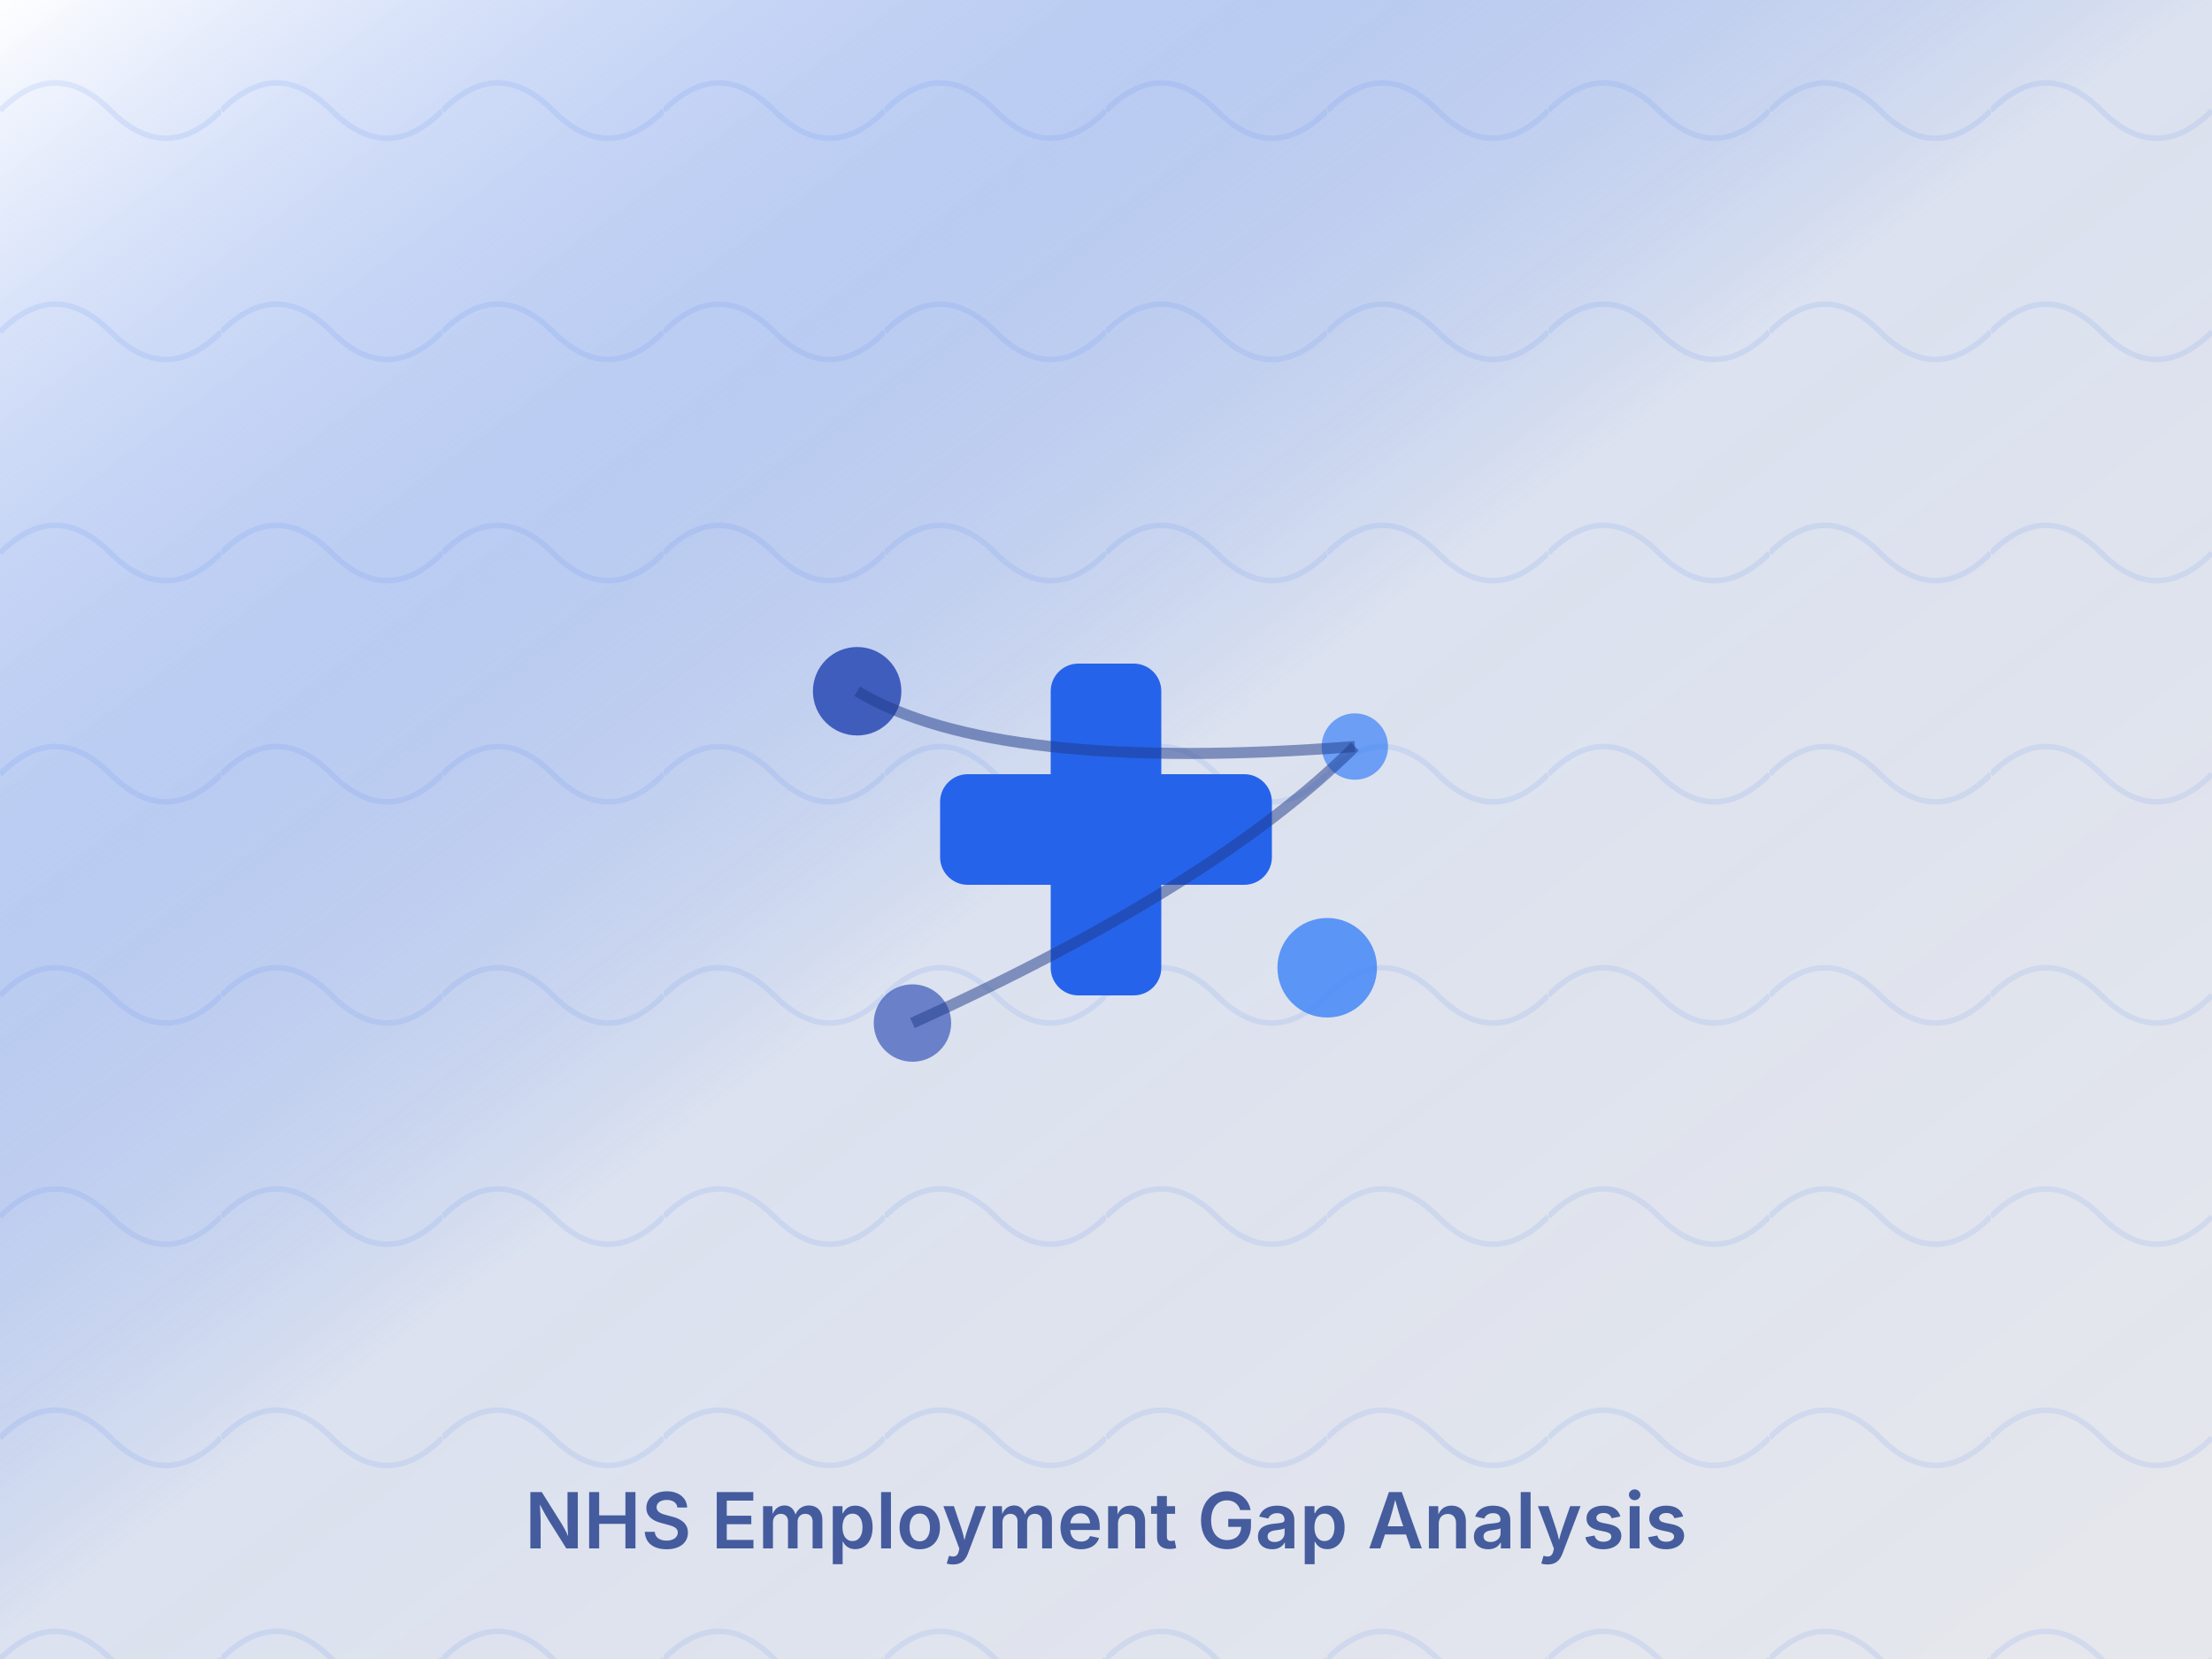
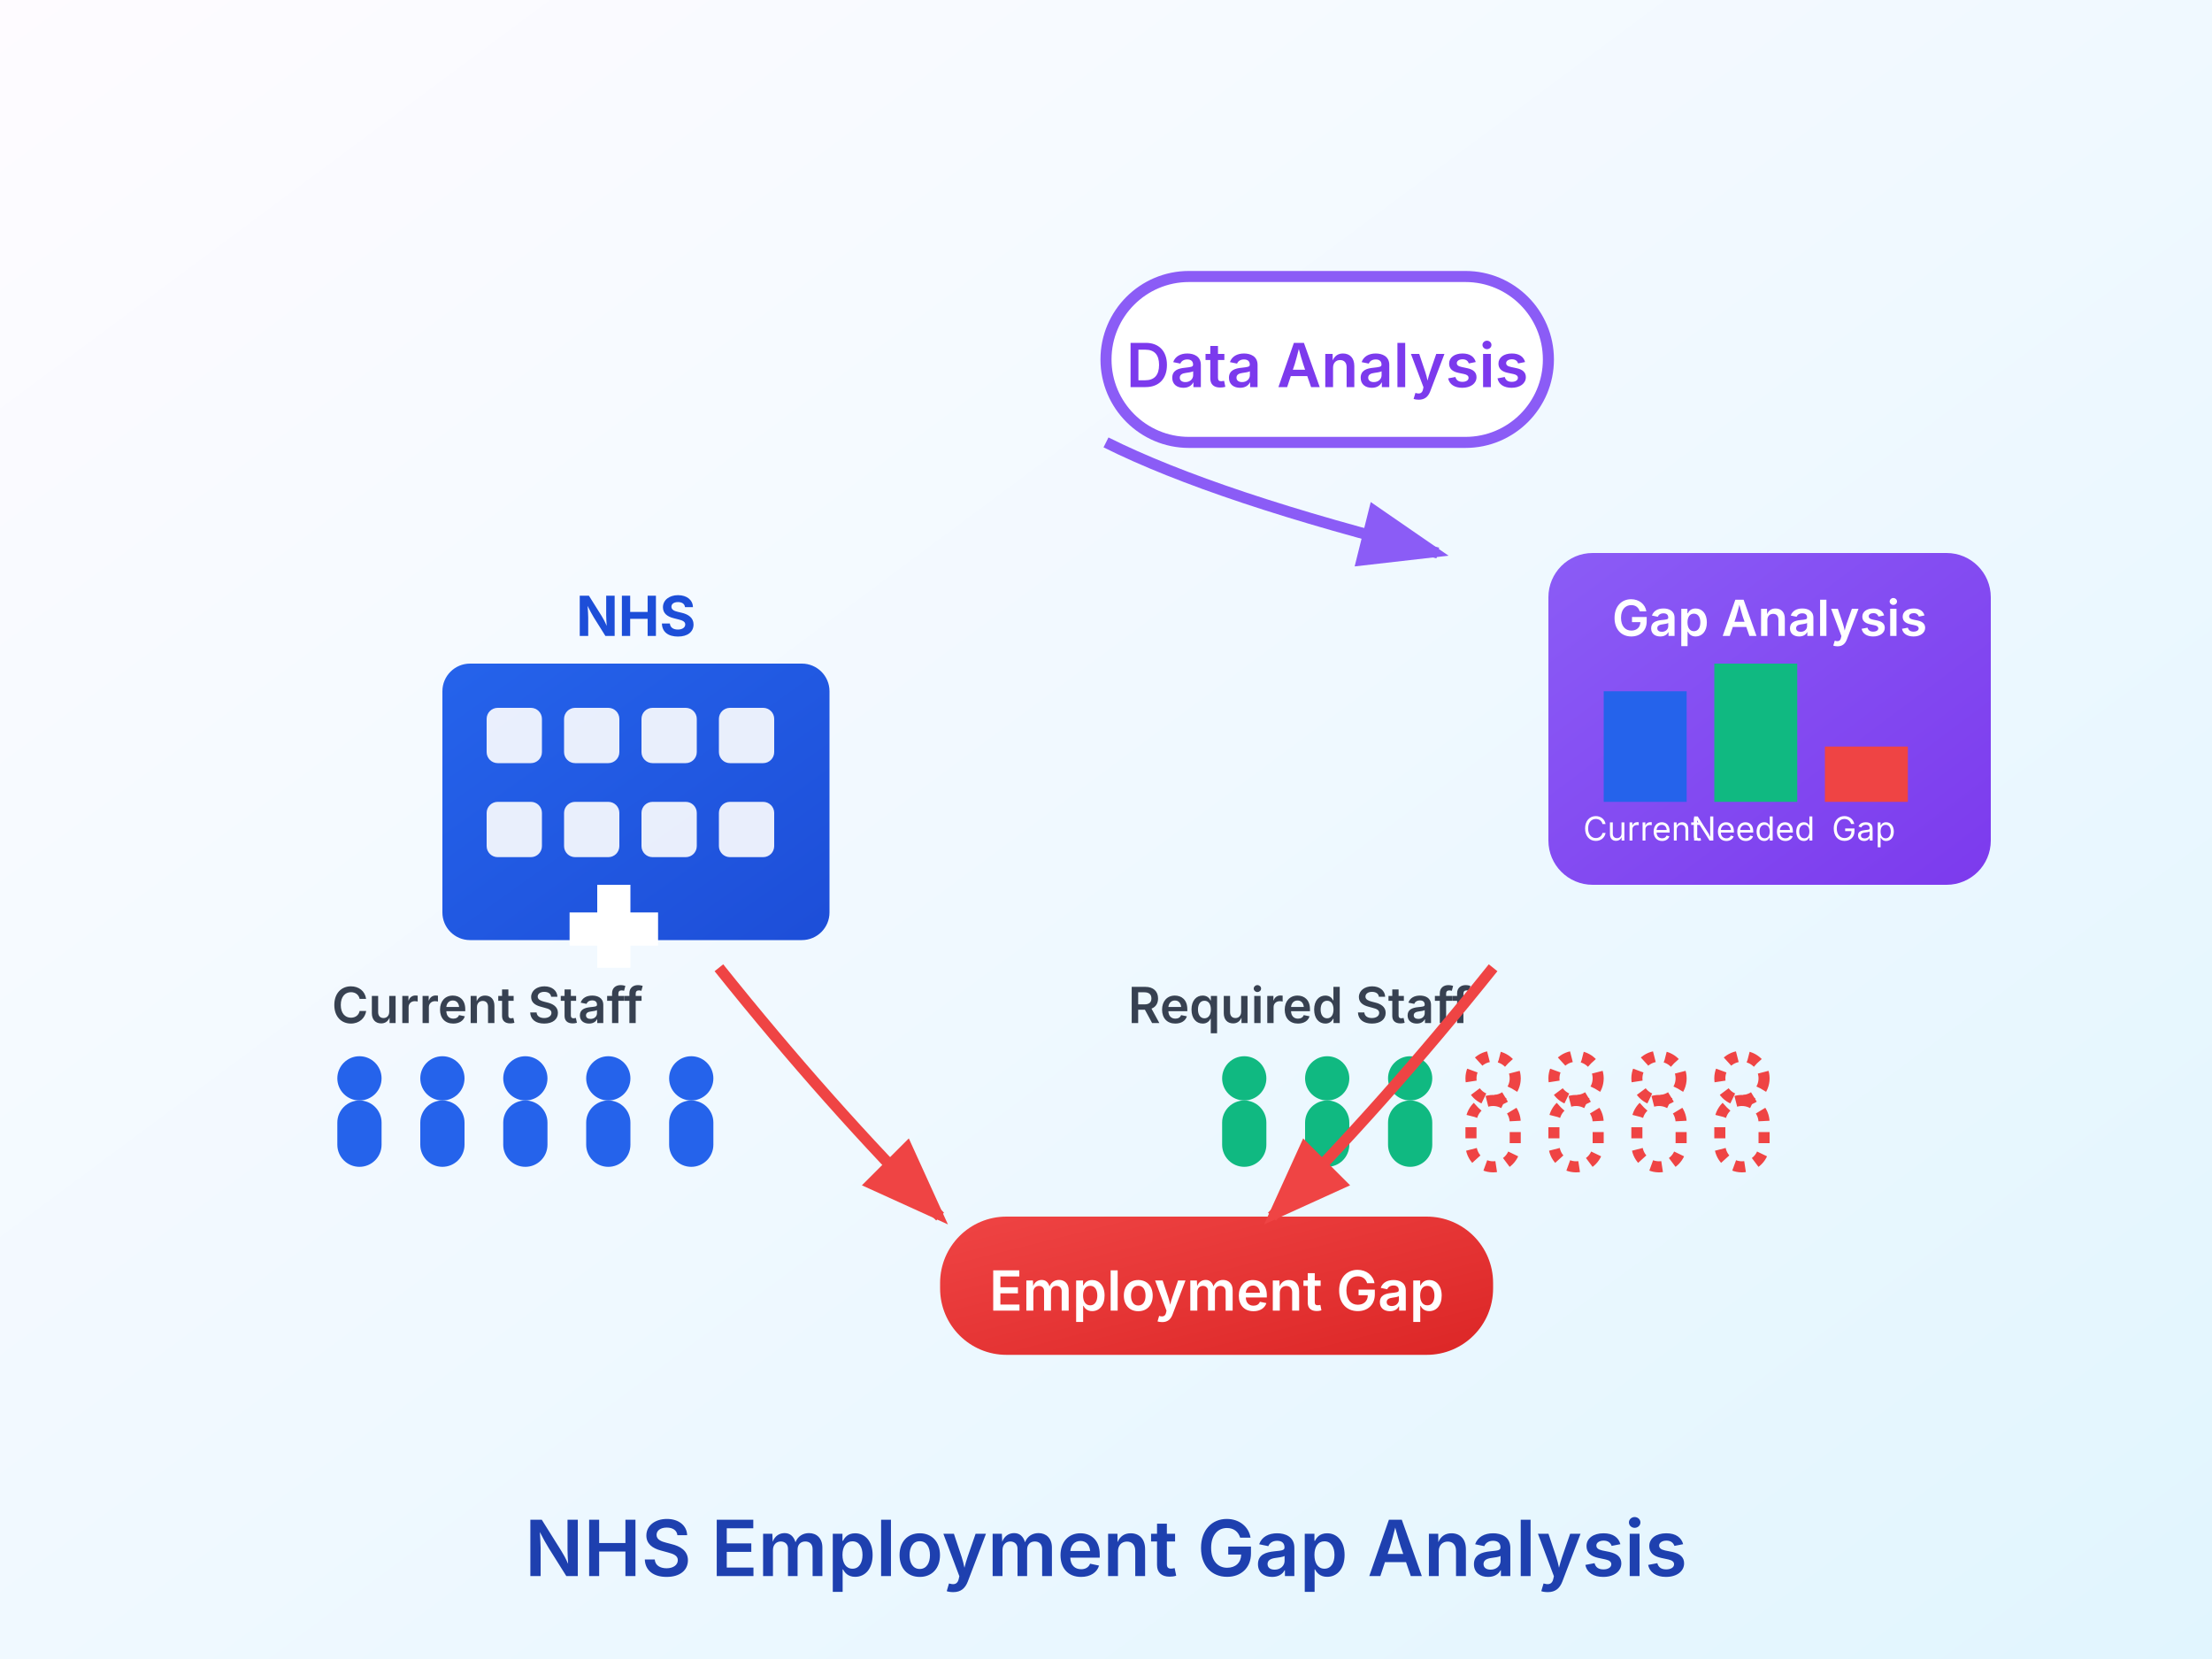
<svg xmlns="http://www.w3.org/2000/svg" width="400" height="300" viewBox="0 0 400 300">
  <defs>
-     <pattern id="waves" x="0" y="0" width="40" height="40" patternUnits="userSpaceOnUse">
-       <path d="M0,20 Q10,10 20,20 Q30,30 40,20" fill="none" stroke="#2563eb" stroke-width="1" opacity="0.1" />
-     </pattern>
-     <linearGradient id="oceanGradient" x1="0%" y1="0%" x2="100%" y2="100%">
-       <stop offset="0%" stop-color="#ffffff" />
-       <stop offset="50%" stop-color="#2563eb" stop-opacity="0.1" />
-       <stop offset="100%" stop-color="#1e40af" stop-opacity="0.05" />
+     <linearGradient id="nhsBg" x1="0%" y1="0%" x2="100%" y2="100%">
+       <stop offset="0%" stop-color="#fefbff" />
+       <stop offset="50%" stop-color="#f0f9ff" />
+       <stop offset="100%" stop-color="#e1f5fe" />
+     </linearGradient>
+     <linearGradient id="nhsGradient" x1="0%" y1="0%" x2="100%" y2="100%">
+       <stop offset="0%" stop-color="#2563eb" />
+       <stop offset="100%" stop-color="#1d4ed8" />
+     </linearGradient>
+     <linearGradient id="gapGradient" x1="0%" y1="0%" x2="100%" y2="100%">
+       <stop offset="0%" stop-color="#ef4444" />
+       <stop offset="100%" stop-color="#dc2626" />
+     </linearGradient>
+     <linearGradient id="analysisGradient" x1="0%" y1="0%" x2="100%" y2="100%">
+       <stop offset="0%" stop-color="#8b5cf6" />
+       <stop offset="100%" stop-color="#7c3aed" />
+     </linearGradient>
+     <linearGradient id="demandGradient" x1="0%" y1="0%" x2="100%" y2="100%">
+       <stop offset="0%" stop-color="#10b981" />
+       <stop offset="100%" stop-color="#059669" />
    </linearGradient>
  </defs>
-   <rect width="400" height="300" fill="url(#oceanGradient)" />
-   <rect width="400" height="300" fill="url(#waves)" />
-   <g transform="translate(200, 150)">
-     <rect x="-30" y="-10" width="60" height="20" fill="#2563eb" rx="5" />
-     <rect x="-10" y="-30" width="20" height="60" fill="#2563eb" rx="5" />
-     <circle cx="-45" cy="-25" r="8" fill="#1e40af" opacity="0.8" />
-     <circle cx="45" cy="-15" r="6" fill="#3b82f6" opacity="0.7" />
-     <circle cx="-35" cy="35" r="7" fill="#1e40af" opacity="0.6" />
-     <circle cx="40" cy="25" r="9" fill="#3b82f6" opacity="0.8" />
-     <path d="M -45,-25 Q -20,-10 45,-15" fill="none" stroke="#1e3a8a" stroke-width="2" opacity="0.5" />
-     <path d="M 45,-15 Q 20,10 -35,35" fill="none" stroke="#1e3a8a" stroke-width="2" opacity="0.5" />
+   <rect width="400" height="300" fill="url(#nhsBg)" />
+   <g transform="translate(80, 120)">
+     <rect x="0" y="0" width="70" height="50" fill="url(#nhsGradient)" rx="5" />
+     <rect x="8" y="8" width="10" height="10" fill="#ffffff" opacity="0.9" rx="2" />
+     <rect x="22" y="8" width="10" height="10" fill="#ffffff" opacity="0.9" rx="2" />
+     <rect x="36" y="8" width="10" height="10" fill="#ffffff" opacity="0.9" rx="2" />
+     <rect x="50" y="8" width="10" height="10" fill="#ffffff" opacity="0.9" rx="2" />
+     <rect x="8" y="25" width="10" height="10" fill="#ffffff" opacity="0.9" rx="2" />
+     <rect x="22" y="25" width="10" height="10" fill="#ffffff" opacity="0.9" rx="2" />
+     <rect x="36" y="25" width="10" height="10" fill="#ffffff" opacity="0.9" rx="2" />
+     <rect x="50" y="25" width="10" height="10" fill="#ffffff" opacity="0.9" rx="2" />
+     <rect x="28" y="40" width="6" height="15" fill="#ffffff" />
+     <rect x="23" y="45" width="16" height="6" fill="#ffffff" />
+     <text x="35" y="-5" text-anchor="middle" fill="#1d4ed8" font-family="Inter, sans-serif" font-size="10" font-weight="bold">NHS</text>
  </g>
-   <text x="200" y="280" text-anchor="middle" fill="#1e3a8a" font-family="Inter, sans-serif" font-size="14" font-weight="600" opacity="0.8">
+   <g transform="translate(60, 190)">
+     <text x="0" y="-5" fill="#374151" font-family="Inter, sans-serif" font-size="9" font-weight="600">Current Staff</text>
+     <circle cx="5" cy="5" r="4" fill="#2563eb" />
+     <rect x="1" y="9" width="8" height="12" fill="#2563eb" rx="4" />
+     <circle cx="20" cy="5" r="4" fill="#2563eb" />
+     <rect x="16" y="9" width="8" height="12" fill="#2563eb" rx="4" />
+     <circle cx="35" cy="5" r="4" fill="#2563eb" />
+     <rect x="31" y="9" width="8" height="12" fill="#2563eb" rx="4" />
+     <circle cx="50" cy="5" r="4" fill="#2563eb" />
+     <rect x="46" y="9" width="8" height="12" fill="#2563eb" rx="4" />
+     <circle cx="65" cy="5" r="4" fill="#2563eb" />
+     <rect x="61" y="9" width="8" height="12" fill="#2563eb" rx="4" />
+   </g>
+   <g transform="translate(220, 190)">
+     <text x="15" y="-5" text-anchor="middle" fill="#374151" font-family="Inter, sans-serif" font-size="9" font-weight="600">Required Staff</text>
+     <circle cx="5" cy="5" r="4" fill="#10b981" />
+     <rect x="1" y="9" width="8" height="12" fill="#10b981" rx="4" />
+     <circle cx="20" cy="5" r="4" fill="#10b981" />
+     <rect x="16" y="9" width="8" height="12" fill="#10b981" rx="4" />
+     <circle cx="35" cy="5" r="4" fill="#10b981" />
+     <rect x="31" y="9" width="8" height="12" fill="#10b981" rx="4" />
+     <circle cx="50" cy="5" r="4" fill="none" stroke="#ef4444" stroke-width="2" stroke-dasharray="2,2" />
+     <rect x="46" y="9" width="8" height="12" fill="none" stroke="#ef4444" stroke-width="2" stroke-dasharray="2,2" rx="4" />
+     <circle cx="65" cy="5" r="4" fill="none" stroke="#ef4444" stroke-width="2" stroke-dasharray="2,2" />
+     <rect x="61" y="9" width="8" height="12" fill="none" stroke="#ef4444" stroke-width="2" stroke-dasharray="2,2" rx="4" />
+     <circle cx="80" cy="5" r="4" fill="none" stroke="#ef4444" stroke-width="2" stroke-dasharray="2,2" />
+     <rect x="76" y="9" width="8" height="12" fill="none" stroke="#ef4444" stroke-width="2" stroke-dasharray="2,2" rx="4" />
+     <circle cx="95" cy="5" r="4" fill="none" stroke="#ef4444" stroke-width="2" stroke-dasharray="2,2" />
+     <rect x="91" y="9" width="8" height="12" fill="none" stroke="#ef4444" stroke-width="2" stroke-dasharray="2,2" rx="4" />
+   </g>
+   <g transform="translate(280, 100)">
+     <rect x="0" y="0" width="80" height="60" fill="url(#analysisGradient)" rx="8" />
+     <text x="40" y="15" text-anchor="middle" fill="white" font-family="Inter, sans-serif" font-size="9" font-weight="600">Gap Analysis</text>
+     <rect x="10" y="25" width="15" height="20" fill="#2563eb" />
+     <rect x="30" y="20" width="15" height="25" fill="#10b981" />
+     <rect x="50" y="35" width="15" height="10" fill="#ef4444" />
+     <text x="17" y="52" text-anchor="middle" fill="white" font-family="Inter, sans-serif" font-size="6">Current</text>
+     <text x="37" y="52" text-anchor="middle" fill="white" font-family="Inter, sans-serif" font-size="6">Needed</text>
+     <text x="57" y="52" text-anchor="middle" fill="white" font-family="Inter, sans-serif" font-size="6">Gap</text>
+   </g>
+   <g transform="translate(200, 50)">
+     <rect x="0" y="0" width="80" height="30" fill="#ffffff" stroke="#8b5cf6" stroke-width="2" rx="15" />
+     <text x="40" y="20" text-anchor="middle" fill="#7c3aed" font-family="Inter, sans-serif" font-size="11" font-weight="600">Data Analysis</text>
+   </g>
+   <g transform="translate(170, 220)">
+     <rect x="0" y="0" width="100" height="25" fill="url(#gapGradient)" rx="12" />
+     <text x="50" y="17" text-anchor="middle" fill="white" font-family="Inter, sans-serif" font-size="10" font-weight="600">Employment Gap</text>
+   </g>
+   <path d="M200 80 Q220 90 260 100" fill="none" stroke="#8b5cf6" stroke-width="2" marker-end="url(#arrowPurple)" />
+   <path d="M130 175 Q150 200 170 220" fill="none" stroke="#ef4444" stroke-width="2" marker-end="url(#arrowRed)" />
+   <path d="M270 175 Q250 200 230 220" fill="none" stroke="#ef4444" stroke-width="2" marker-end="url(#arrowRed)" />
+   <defs>
+     <marker id="arrowPurple" markerWidth="8" markerHeight="6" refX="7" refY="3" orient="auto">
+       <polygon points="0 0, 8 3, 0 6" fill="#8b5cf6" />
+     </marker>
+     <marker id="arrowRed" markerWidth="8" markerHeight="6" refX="7" refY="3" orient="auto">
+       <polygon points="0 0, 8 3, 0 6" fill="#ef4444" />
+     </marker>
+   </defs>
+   <text x="200" y="285" text-anchor="middle" fill="#1e40af" font-family="Inter, sans-serif" font-size="14" font-weight="600">
        NHS Employment Gap Analysis
    </text>
</svg>
